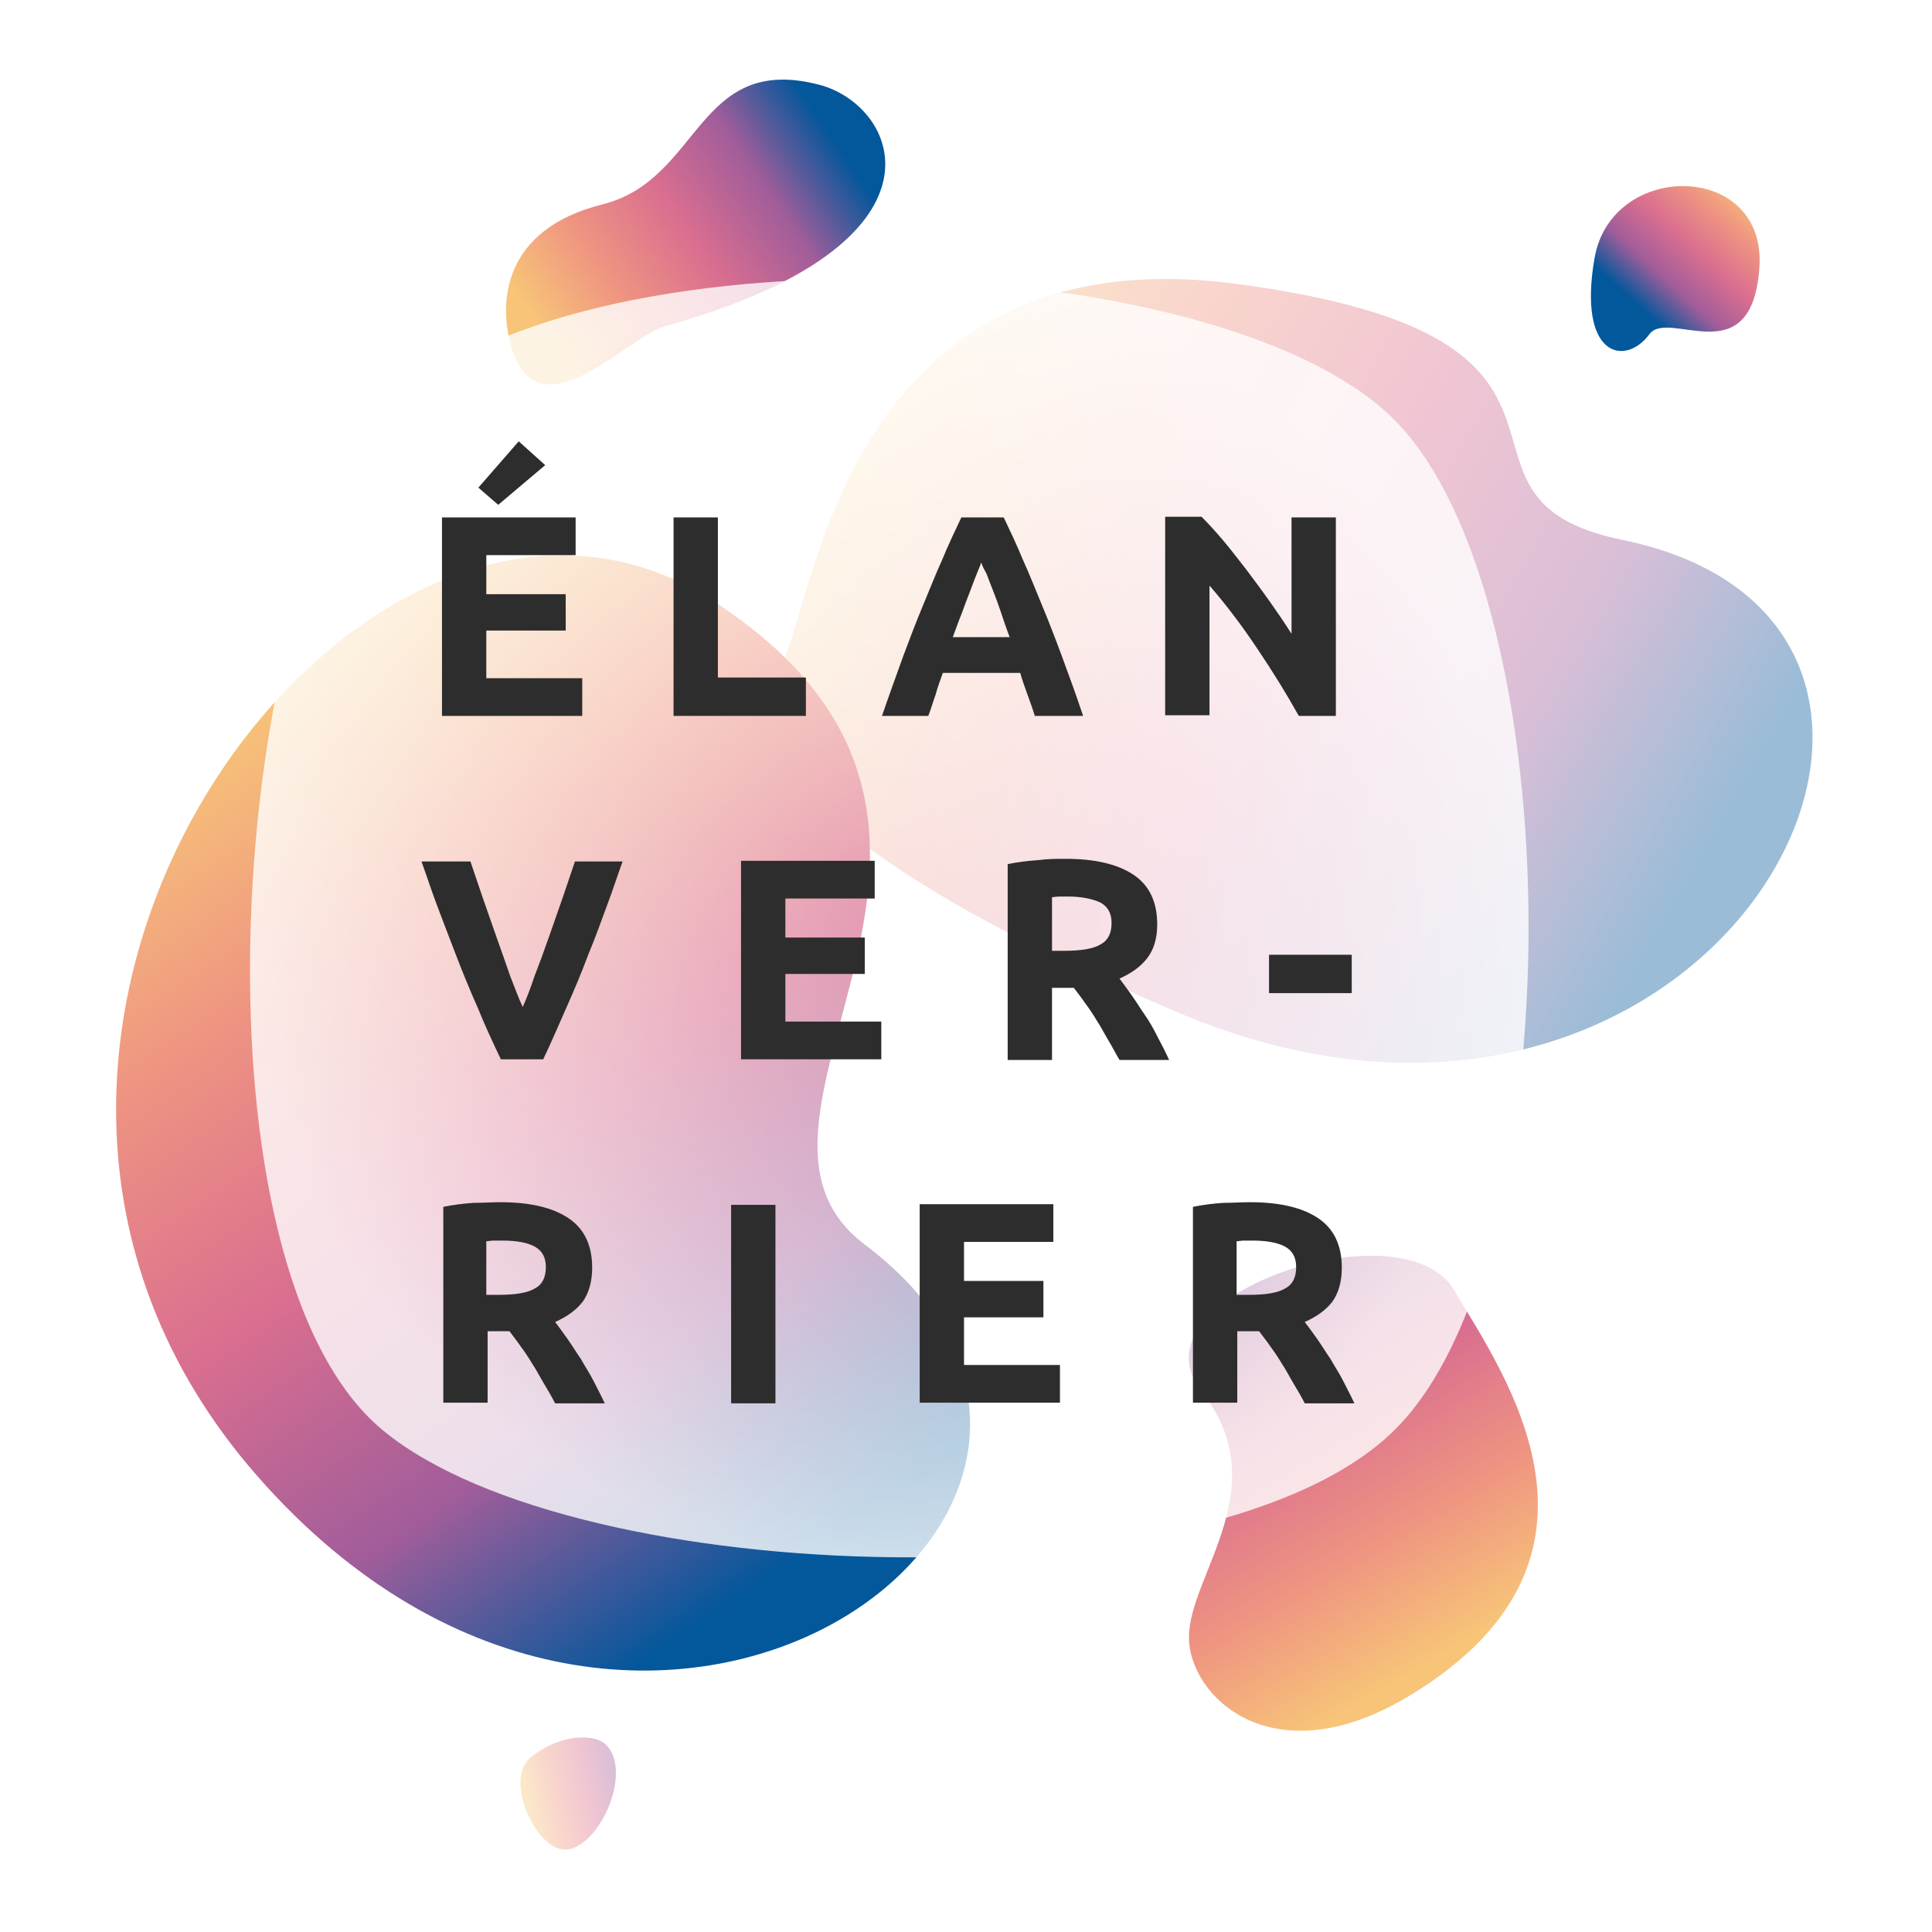
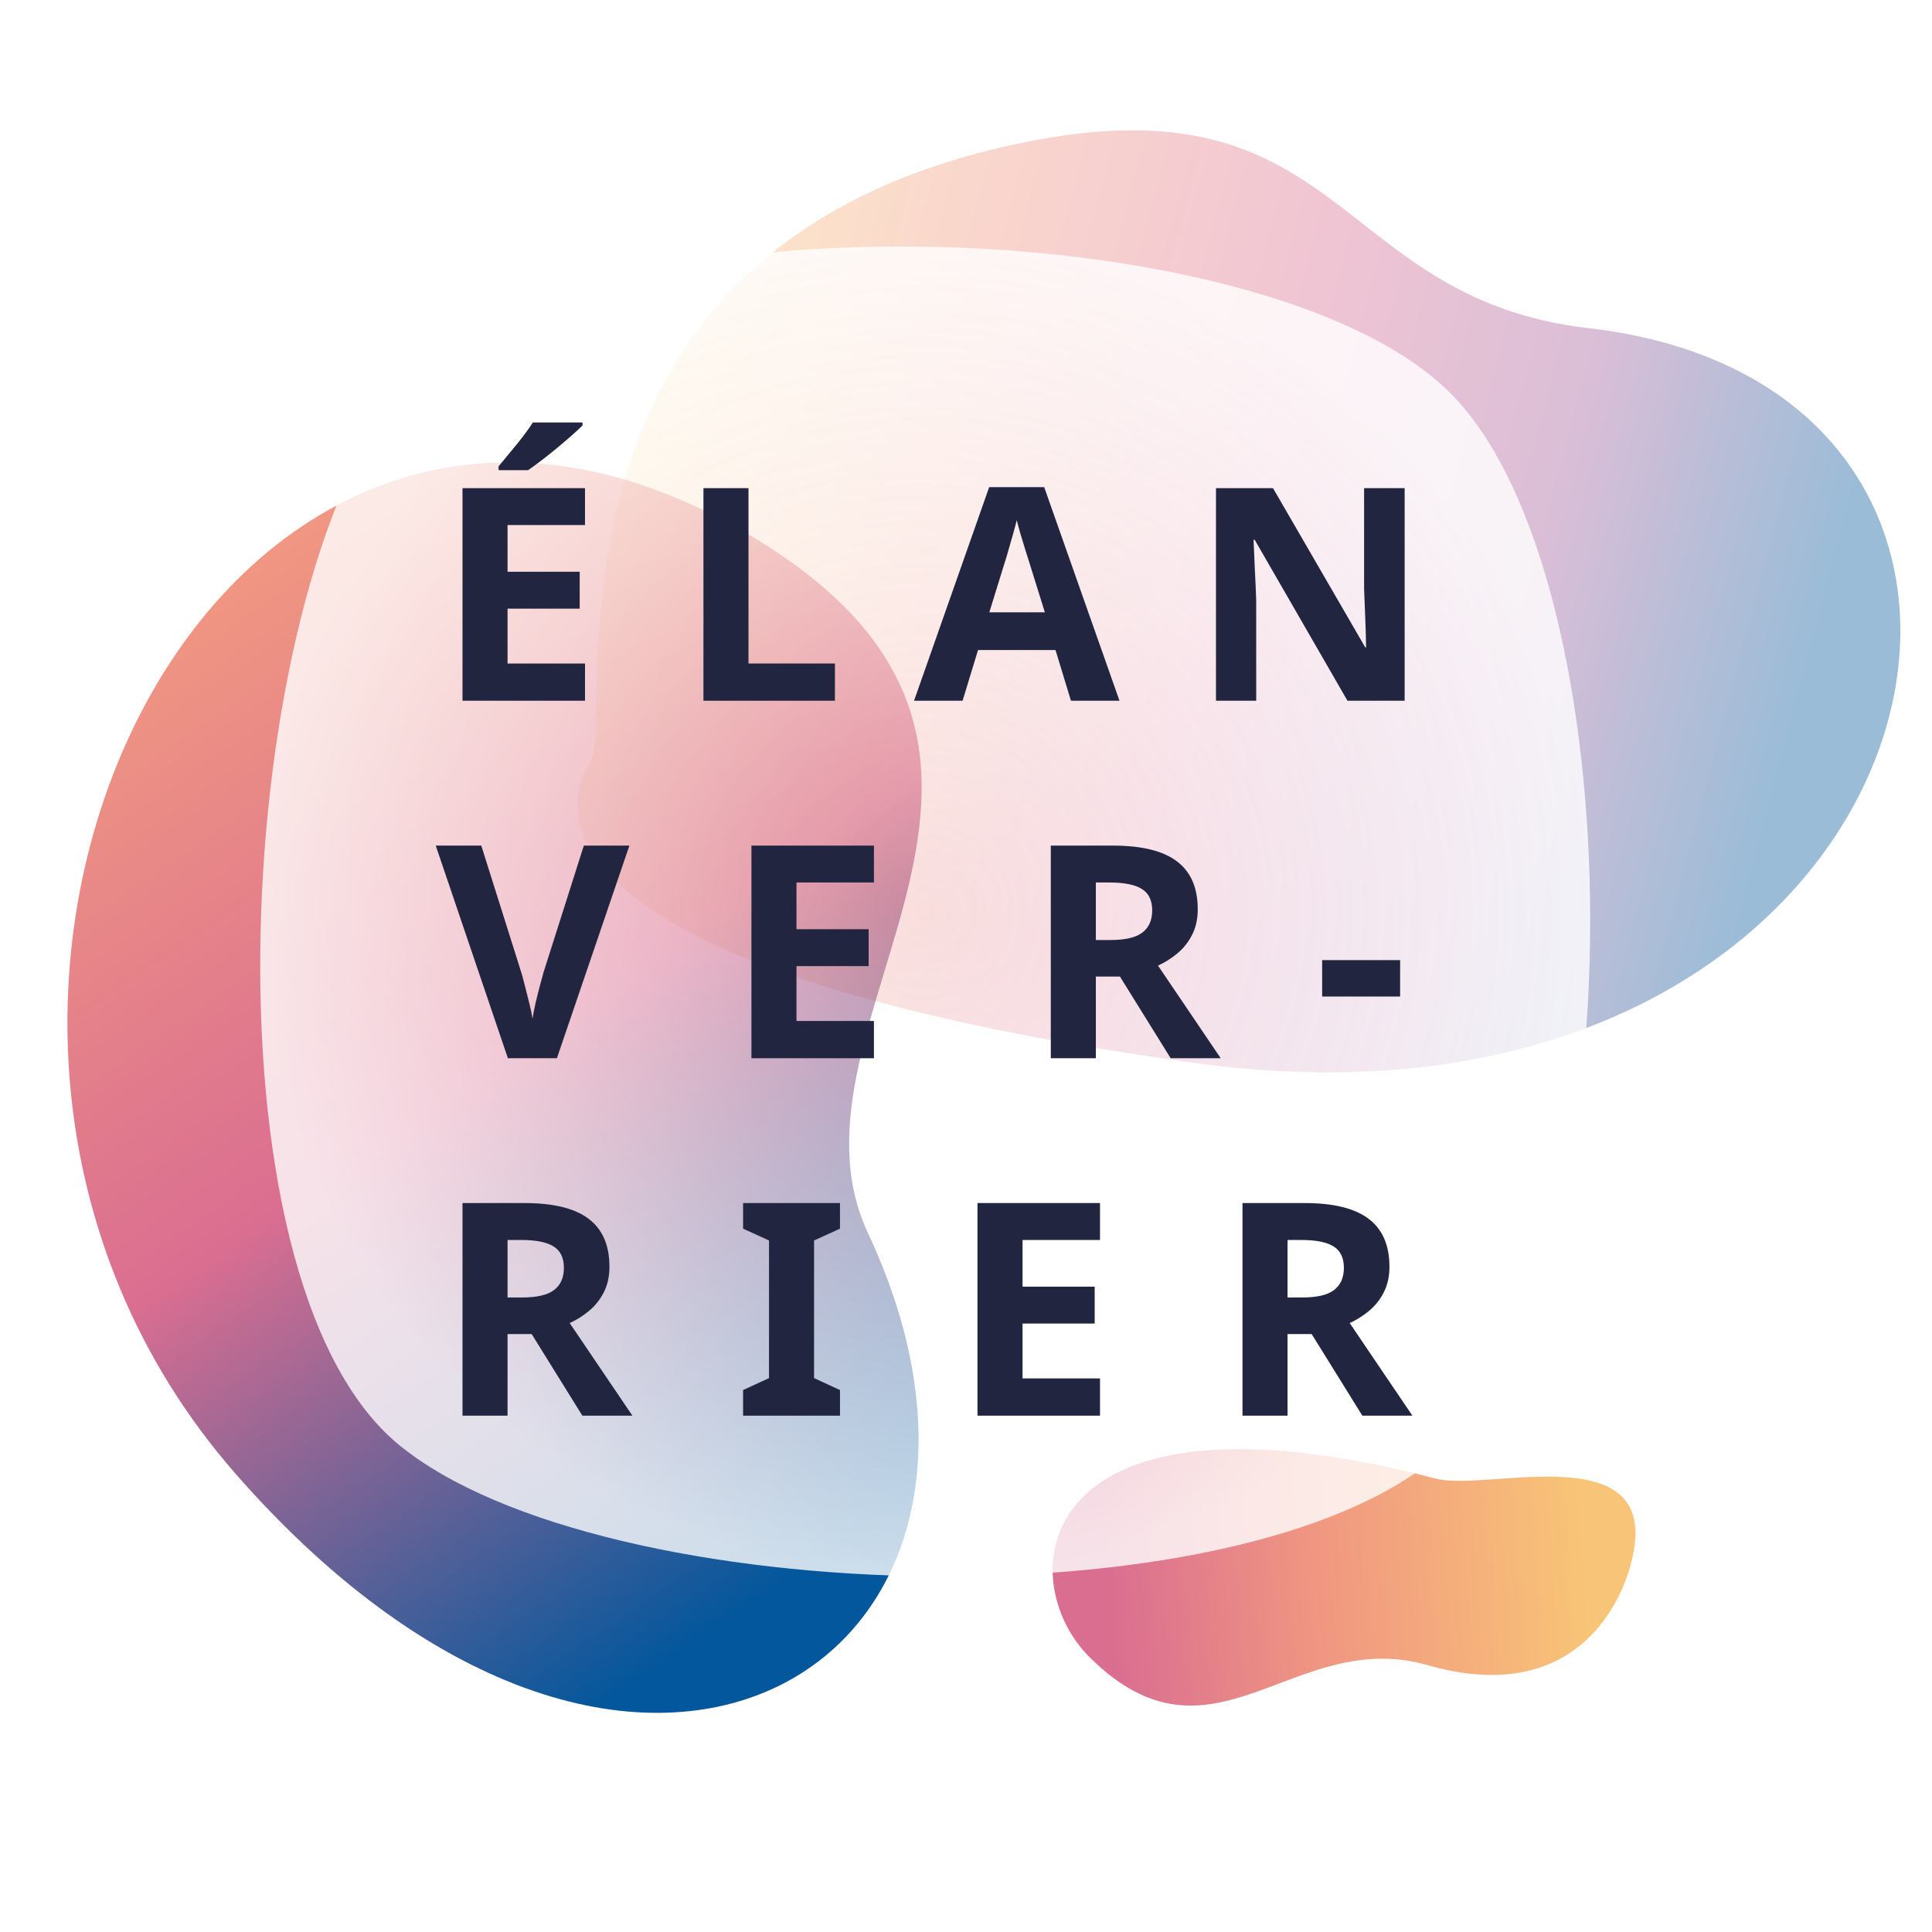
- <svg xmlns="http://www.w3.org/2000/svg" version="1.1" id="Calque_1" x="0px" y="0px" viewBox="0 0 292 292" style="enable-background:new 0 0 292 292;" xml:space="preserve">
-   <style type="text/css">
- 	.st0{opacity:0.4;fill:url(#SVGID_1_);}
- 	.st1{fill:url(#SVGID_2_);}
- 	.st2{fill:url(#SVGID_3_);}
- 	.st3{fill:url(#SVGID_4_);}
- 	.st4{fill:url(#SVGID_5_);}
- 	.st5{opacity:0.4;fill:url(#SVGID_6_);}
- 	.st6{fill:url(#SVGID_7_);}
- 	.st7{fill:#2D2D2D;}
- </style>
-   <linearGradient id="SVGID_1_" gradientUnits="userSpaceOnUse" x1="132.562" y1="65.964" x2="253.362" y2="136.107">
-     <stop offset="0" style="stop-color:#F7C478" />
-     <stop offset="0.238" style="stop-color:#EF9581" />
-     <stop offset="0.507" style="stop-color:#D96E90" />
-     <stop offset="0.759" style="stop-color:#A15D9A" />
-     <stop offset="1" style="stop-color:#03579B" />
-   </linearGradient>
-   <path class="st0" d="M117.8,100.2c4.7-2.3,7-65.5,69-57.3c62,8.2,27.1,32.3,58.4,38.7c63.1,12.9,14.1,106.3-67.7,71.2  C95.6,117.8,117.8,100.2,117.8,100.2z" />
-   <linearGradient id="SVGID_2_" gradientUnits="userSpaceOnUse" x1="25.52" y1="69.489" x2="157.792" y2="146.292" gradientTransform="matrix(0.9022 0.4313 -0.4313 0.9022 47.5175 31.2504)">
-     <stop offset="0" style="stop-color:#F7C478" />
-     <stop offset="0.238" style="stop-color:#EF9581" />
-     <stop offset="0.507" style="stop-color:#D96E90" />
-     <stop offset="0.759" style="stop-color:#A15D9A" />
-     <stop offset="1" style="stop-color:#03579B" />
-   </linearGradient>
-   <path class="st1" d="M107.9,90.9c52.4,34.1-2.7,78,22.8,97.2c51.4,38.8-33.1,102-91.8,35C-19.8,156.2,55.6,56.7,107.9,90.9z" />
-   <linearGradient id="SVGID_3_" gradientUnits="userSpaceOnUse" x1="264.339" y1="28.738" x2="247.973" y2="46.663">
-     <stop offset="0" style="stop-color:#F7C478" />
-     <stop offset="0.238" style="stop-color:#EF9581" />
-     <stop offset="0.507" style="stop-color:#D96E90" />
-     <stop offset="0.759" style="stop-color:#A15D9A" />
-     <stop offset="1" style="stop-color:#03579B" />
-   </linearGradient>
-   <path class="st2" d="M249.3,50.5c-3.7,5-10.9,3.4-8.3-11.5c2.6-14.9,26.2-14.6,24.9,1.6C264.7,56.7,252.2,46.6,249.3,50.5z" />
-   <linearGradient id="SVGID_4_" gradientUnits="userSpaceOnUse" x1="82.371" y1="50.534" x2="126.014" y2="20.919">
-     <stop offset="0" style="stop-color:#F7C478" />
-     <stop offset="0.238" style="stop-color:#EF9581" />
-     <stop offset="0.507" style="stop-color:#D96E90" />
-     <stop offset="0.759" style="stop-color:#A15D9A" />
-     <stop offset="1" style="stop-color:#03579B" />
-   </linearGradient>
-   <path class="st3" d="M100.5,49.3c-5.7,1.6-19.6,17.3-23.4,2.5C75.5,45.6,76,34.7,91,30.9c15-3.7,14.2-22.9,32.8-18.1  C136,16,145.1,36.9,100.5,49.3z" />
-   <linearGradient id="SVGID_5_" gradientUnits="userSpaceOnUse" x1="216.433" y1="250.902" x2="175.226" y2="181.367">
-     <stop offset="0" style="stop-color:#F7C478" />
-     <stop offset="0.238" style="stop-color:#EF9581" />
-     <stop offset="0.507" style="stop-color:#D96E90" />
-     <stop offset="0.759" style="stop-color:#A15D9A" />
-     <stop offset="1" style="stop-color:#03579B" />
-   </linearGradient>
-   <path class="st4" d="M179.7,247.4c0-9.3,13.3-22.7,1.9-37.1c-11.3-14.4,30.4-28.3,38.1-15.4c7.7,12.9,27.3,40.5-6.2,61.1  C192.3,269.1,179.6,256.2,179.7,247.4z" />
-   <linearGradient id="SVGID_6_" gradientUnits="userSpaceOnUse" x1="13.748" y1="33.304" x2="4.47" y2="17.648" gradientTransform="matrix(-0.3121 0.9501 -0.9501 -0.3121 115.8041 269.8804)">
-     <stop offset="0" style="stop-color:#F7C478" />
-     <stop offset="0.238" style="stop-color:#EF9581" />
-     <stop offset="0.507" style="stop-color:#D96E90" />
-     <stop offset="0.759" style="stop-color:#A15D9A" />
-     <stop offset="1" style="stop-color:#03579B" />
-   </linearGradient>
-   <path class="st5" d="M91.6,263.7c3.8,3.8-0.3,14.1-5.2,15.7c-4.9,1.6-10.3-10.1-6.4-13.6C83.9,262.4,89.5,261.7,91.6,263.7z" />
-   <radialGradient id="SVGID_7_" cx="134.395" cy="138.806" r="96.595" gradientUnits="userSpaceOnUse">
-     <stop offset="0" style="stop-color:#FFFFFF;stop-opacity:0.3" />
-     <stop offset="1" style="stop-color:#FFFFFF;stop-opacity:0.8" />
-   </radialGradient>
-   <path class="st6" d="M210.7,216.2c-27.2,26.8-123.3,24.3-152.8,0c-29.5-24.3-24-123,0-152.8c24-29.7,125.7-27,152.8,0  C237.7,90.5,237.9,189.5,210.7,216.2z" />
-   <g>
-     <path class="st7" d="M66.8,108.2v-30H87v5.7H73.5v5.9h12v5.5h-12v7.2H88v5.7H66.8z M82.4,70.3l-7.1,6l-3-2.6l6.1-7L82.4,70.3z" />
-     <path class="st7" d="M121.8,102.4v5.8h-20v-30h6.7v24.2H121.8z" />
-     <path class="st7" d="M156.4,108.2c-0.3-1-0.7-2.1-1.1-3.2c-0.4-1.1-0.8-2.2-1.1-3.3h-11.7c-0.4,1.1-0.8,2.2-1.1,3.3   c-0.4,1.1-0.7,2.2-1.1,3.2h-7c1.1-3.2,2.2-6.2,3.2-9c1-2.7,2-5.3,3-7.7c1-2.4,1.9-4.7,2.9-6.9c0.9-2.2,1.9-4.3,2.9-6.4h6.4   c1,2.1,2,4.2,2.9,6.4c1,2.2,1.9,4.5,2.9,6.9c1,2.4,2,5,3,7.7c1,2.7,2.1,5.7,3.2,9H156.4z M148.3,85c-0.1,0.4-0.4,1-0.7,1.8   c-0.3,0.7-0.6,1.6-1,2.6c-0.4,1-0.8,2.1-1.2,3.2c-0.5,1.2-0.9,2.4-1.4,3.7h8.6c-0.5-1.3-0.9-2.5-1.3-3.7c-0.4-1.2-0.8-2.3-1.2-3.3   c-0.4-1-0.7-1.8-1-2.6C148.7,86,148.4,85.4,148.3,85z" />
-     <path class="st7" d="M196.3,108.2c-1.9-3.4-4-6.8-6.3-10.2c-2.2-3.3-4.6-6.5-7.2-9.5v19.6h-6.7v-30h5.5c1,1,2,2.1,3.2,3.5   c1.2,1.4,2.3,2.9,3.5,4.4c1.2,1.6,2.4,3.2,3.6,4.9c1.2,1.7,2.3,3.3,3.3,4.9V78.2h6.7v30H196.3z" />
-     <path class="st7" d="M75.7,160.1c-1.2-2.5-2.4-5.1-3.5-7.8c-1.2-2.7-2.3-5.4-3.3-8c-1-2.6-2-5.2-2.9-7.6c-0.9-2.4-1.6-4.6-2.3-6.5   h7.4c0.6,1.7,1.2,3.6,1.9,5.6c0.7,2,1.4,4,2.1,6c0.7,2,1.4,3.9,2,5.7c0.7,1.8,1.3,3.4,1.9,4.7c0.6-1.3,1.2-2.9,1.8-4.7   c0.7-1.8,1.4-3.7,2.1-5.7c0.7-2,1.4-4,2.1-6c0.7-2,1.3-3.9,1.9-5.6h7.2c-0.7,1.9-1.4,4.1-2.3,6.5c-0.9,2.4-1.8,5-2.9,7.6   c-1,2.7-2.1,5.3-3.3,8c-1.2,2.7-2.3,5.3-3.5,7.8H75.7z" />
-     <path class="st7" d="M112,160.1v-30h20.2v5.7h-13.5v5.9h12v5.5h-12v7.2h14.5v5.7H112z" />
-     <path class="st7" d="M161,129.8c4.5,0,7.9,0.8,10.3,2.4c2.4,1.6,3.6,4.1,3.6,7.5c0,2.1-0.5,3.8-1.5,5.1c-1,1.3-2.4,2.3-4.2,3.1   c0.6,0.8,1.2,1.6,1.9,2.6c0.7,1,1.3,2,2,3s1.3,2.1,1.9,3.3c0.6,1.1,1.2,2.3,1.7,3.4h-7.5c-0.6-1-1.1-2-1.7-3c-0.6-1-1.1-2-1.7-2.9   c-0.6-1-1.2-1.9-1.8-2.7c-0.6-0.9-1.2-1.6-1.7-2.3H159v10.9h-6.7v-29.6c1.5-0.3,3-0.5,4.6-0.6C158.4,129.8,159.8,129.8,161,129.8z    M161.4,135.5c-0.5,0-0.9,0-1.3,0c-0.4,0-0.8,0.1-1.1,0.1v8.1h1.9c2.5,0,4.4-0.3,5.5-1c1.1-0.6,1.6-1.7,1.6-3.2   c0-1.5-0.6-2.5-1.7-3.1C165.2,135.9,163.6,135.5,161.4,135.5z" />
-     <path class="st7" d="M191.8,144.3h12.5v5.8h-12.5V144.3z" />
-     <path class="st7" d="M75.6,181.7c4.5,0,7.9,0.8,10.3,2.4c2.4,1.6,3.6,4.1,3.6,7.5c0,2.1-0.5,3.8-1.4,5.1c-1,1.3-2.4,2.3-4.2,3.1   c0.6,0.8,1.2,1.6,1.9,2.6c0.7,1,1.3,2,2,3c0.6,1.1,1.3,2.1,1.9,3.3s1.2,2.3,1.7,3.4h-7.5c-0.5-1-1.1-2-1.7-3c-0.6-1-1.1-2-1.7-2.9   c-0.6-1-1.2-1.9-1.8-2.7c-0.6-0.9-1.2-1.6-1.7-2.3h-3.3V212h-6.7v-29.6c1.5-0.3,3-0.5,4.6-0.6C72.9,181.8,74.3,181.7,75.6,181.7z    M75.9,187.5c-0.5,0-0.9,0-1.3,0c-0.4,0-0.8,0.1-1.1,0.1v8.1h1.9c2.5,0,4.4-0.3,5.5-1c1.1-0.6,1.6-1.7,1.6-3.2   c0-1.5-0.6-2.5-1.7-3.1C79.7,187.8,78.1,187.5,75.9,187.5z" />
-     <path class="st7" d="M110.5,182.1h6.7v30h-6.7V182.1z" />
-     <path class="st7" d="M139,212v-30h20.2v5.7h-13.5v5.9h12v5.5h-12v7.2h14.5v5.7H139z" />
-     <path class="st7" d="M188.9,181.7c4.5,0,7.9,0.8,10.3,2.4c2.4,1.6,3.6,4.1,3.6,7.5c0,2.1-0.5,3.8-1.4,5.1c-1,1.3-2.4,2.3-4.2,3.1   c0.6,0.8,1.2,1.6,1.9,2.6c0.7,1,1.3,2,2,3c0.6,1.1,1.3,2.1,1.9,3.3s1.2,2.3,1.7,3.4h-7.5c-0.5-1-1.1-2-1.7-3c-0.6-1-1.1-2-1.7-2.9   c-0.6-1-1.2-1.9-1.8-2.7c-0.6-0.9-1.2-1.6-1.7-2.3h-3.3V212h-6.7v-29.6c1.5-0.3,3-0.5,4.6-0.6C186.2,181.8,187.6,181.7,188.9,181.7   z M189.3,187.5c-0.5,0-0.9,0-1.3,0c-0.4,0-0.8,0.1-1.1,0.1v8.1h1.9c2.5,0,4.4-0.3,5.5-1c1.1-0.6,1.6-1.7,1.6-3.2   c0-1.5-0.6-2.5-1.7-3.1C193.1,187.8,191.4,187.5,189.3,187.5z" />
+ <svg xmlns="http://www.w3.org/2000/svg" viewBox="0 0 181.61 181.61">
+   <defs>
+     <linearGradient id="Dégradé_sans_nom_12" x1="102.41" y1="139.16" x2="139.42" y2="114.04" gradientTransform="translate(167.51 317.58) rotate(-149.84)" gradientUnits="userSpaceOnUse">
+       <stop offset="0" stop-color="#f8c477" />
+       <stop offset="0.57" stop-color="#f09682" />
+       <stop offset="1" stop-color="#da6e91" />
+     </linearGradient>
+     <linearGradient id="linear-gradient" x1="65.29" y1="29.7" x2="161.97" y2="85.84" gradientTransform="translate(-11.13 32.02) rotate(-15.31)" gradientUnits="userSpaceOnUse">
+       <stop offset="0" stop-color="#f8c477" />
+       <stop offset="0.24" stop-color="#f09682" />
+       <stop offset="0.51" stop-color="#da6e91" />
+       <stop offset="0.76" stop-color="#a15d9a" />
+       <stop offset="1" stop-color="#03579c" />
+     </linearGradient>
+     <linearGradient id="Dégradé_sans_nom_18" x1="-165.58" y1="-466.03" x2="-72.98" y2="-412.27" gradientTransform="translate(-30.16 546.7) rotate(25.55)" gradientUnits="userSpaceOnUse">
+       <stop offset="0" stop-color="#f09682" />
+       <stop offset="0.48" stop-color="#da6e91" />
+       <stop offset="1" stop-color="#03579c" />
+     </linearGradient>
+     <radialGradient id="radial-gradient" cx="86.96" cy="85.68" r="62.51" gradientUnits="userSpaceOnUse">
+       <stop offset="0" stop-color="#fff" stop-opacity="0.3" />
+       <stop offset="1" stop-color="#fff" stop-opacity="0.8" />
+     </radialGradient>
+   </defs>
+   <g style="isolation:isolate">
+     <g id="Calque_1" data-name="Calque 1">
+       <path d="M135,139c4.84,1.27,21.74-4.34,18.27,8.14-1.45,5.21-6.47,13-19.09,9.38s-20.16,10.75-31.75-.73C94.88,148.28,97.07,129.09,135,139Z" fill="url(#Dégradé_sans_nom_12)" />
+       <path d="M55.28,72c3.11-2.78-7.86-48.71,41-58.62,30.31-6.15,29,14.7,53.06,17.47,51.07,5.89,33.27,78.81-37.1,69.06S55.28,72,55.28,72Z" opacity="0.4" fill="url(#linear-gradient)" style="mix-blend-mode:multiply" />
+       <path d="M70.17,50.12c34.89,20.47,2,45.67,11.42,65.79,18.74,40-21.41,66-59.4,22.68S20.17,20.79,70.17,50.12Z" fill="url(#Dégradé_sans_nom_18)" style="mix-blend-mode:multiply" />
+       <path d="M136.32,135.79c-17.62,17.33-79.78,15.71-98.85,0s-15.53-79.63,0-98.85,81.38-17.48,98.85,0S153.94,118.47,136.32,135.79Z" fill="url(#radial-gradient)" />
+       <text transform="translate(40.96 65.87)" font-size="28" fill="#21253f" font-family="Ubuntu-Bold, Ubuntu" font-weight="700">
+         <tspan letter-spacing="0.2em">É</tspan>
+         <tspan x="22.65" y="0" letter-spacing="0.23em">L</tspan>
+         <tspan x="44.96" y="0" letter-spacing="0.2em">A</tspan>
+         <tspan x="70.83" y="0">N</tspan>
+         <tspan x="0" y="33.6" letter-spacing="0.32em">VE</tspan>
+         <tspan x="55.3" y="33.6" letter-spacing="0.3em">R</tspan>
+         <tspan x="82.48" y="33.6">-</tspan>
+         <tspan x="0" y="67.2" letter-spacing="0.34em">RIE</tspan>
+         <tspan x="73.32" y="67.2">R</tspan>
+       </text>
+     </g>
  </g>
</svg>
